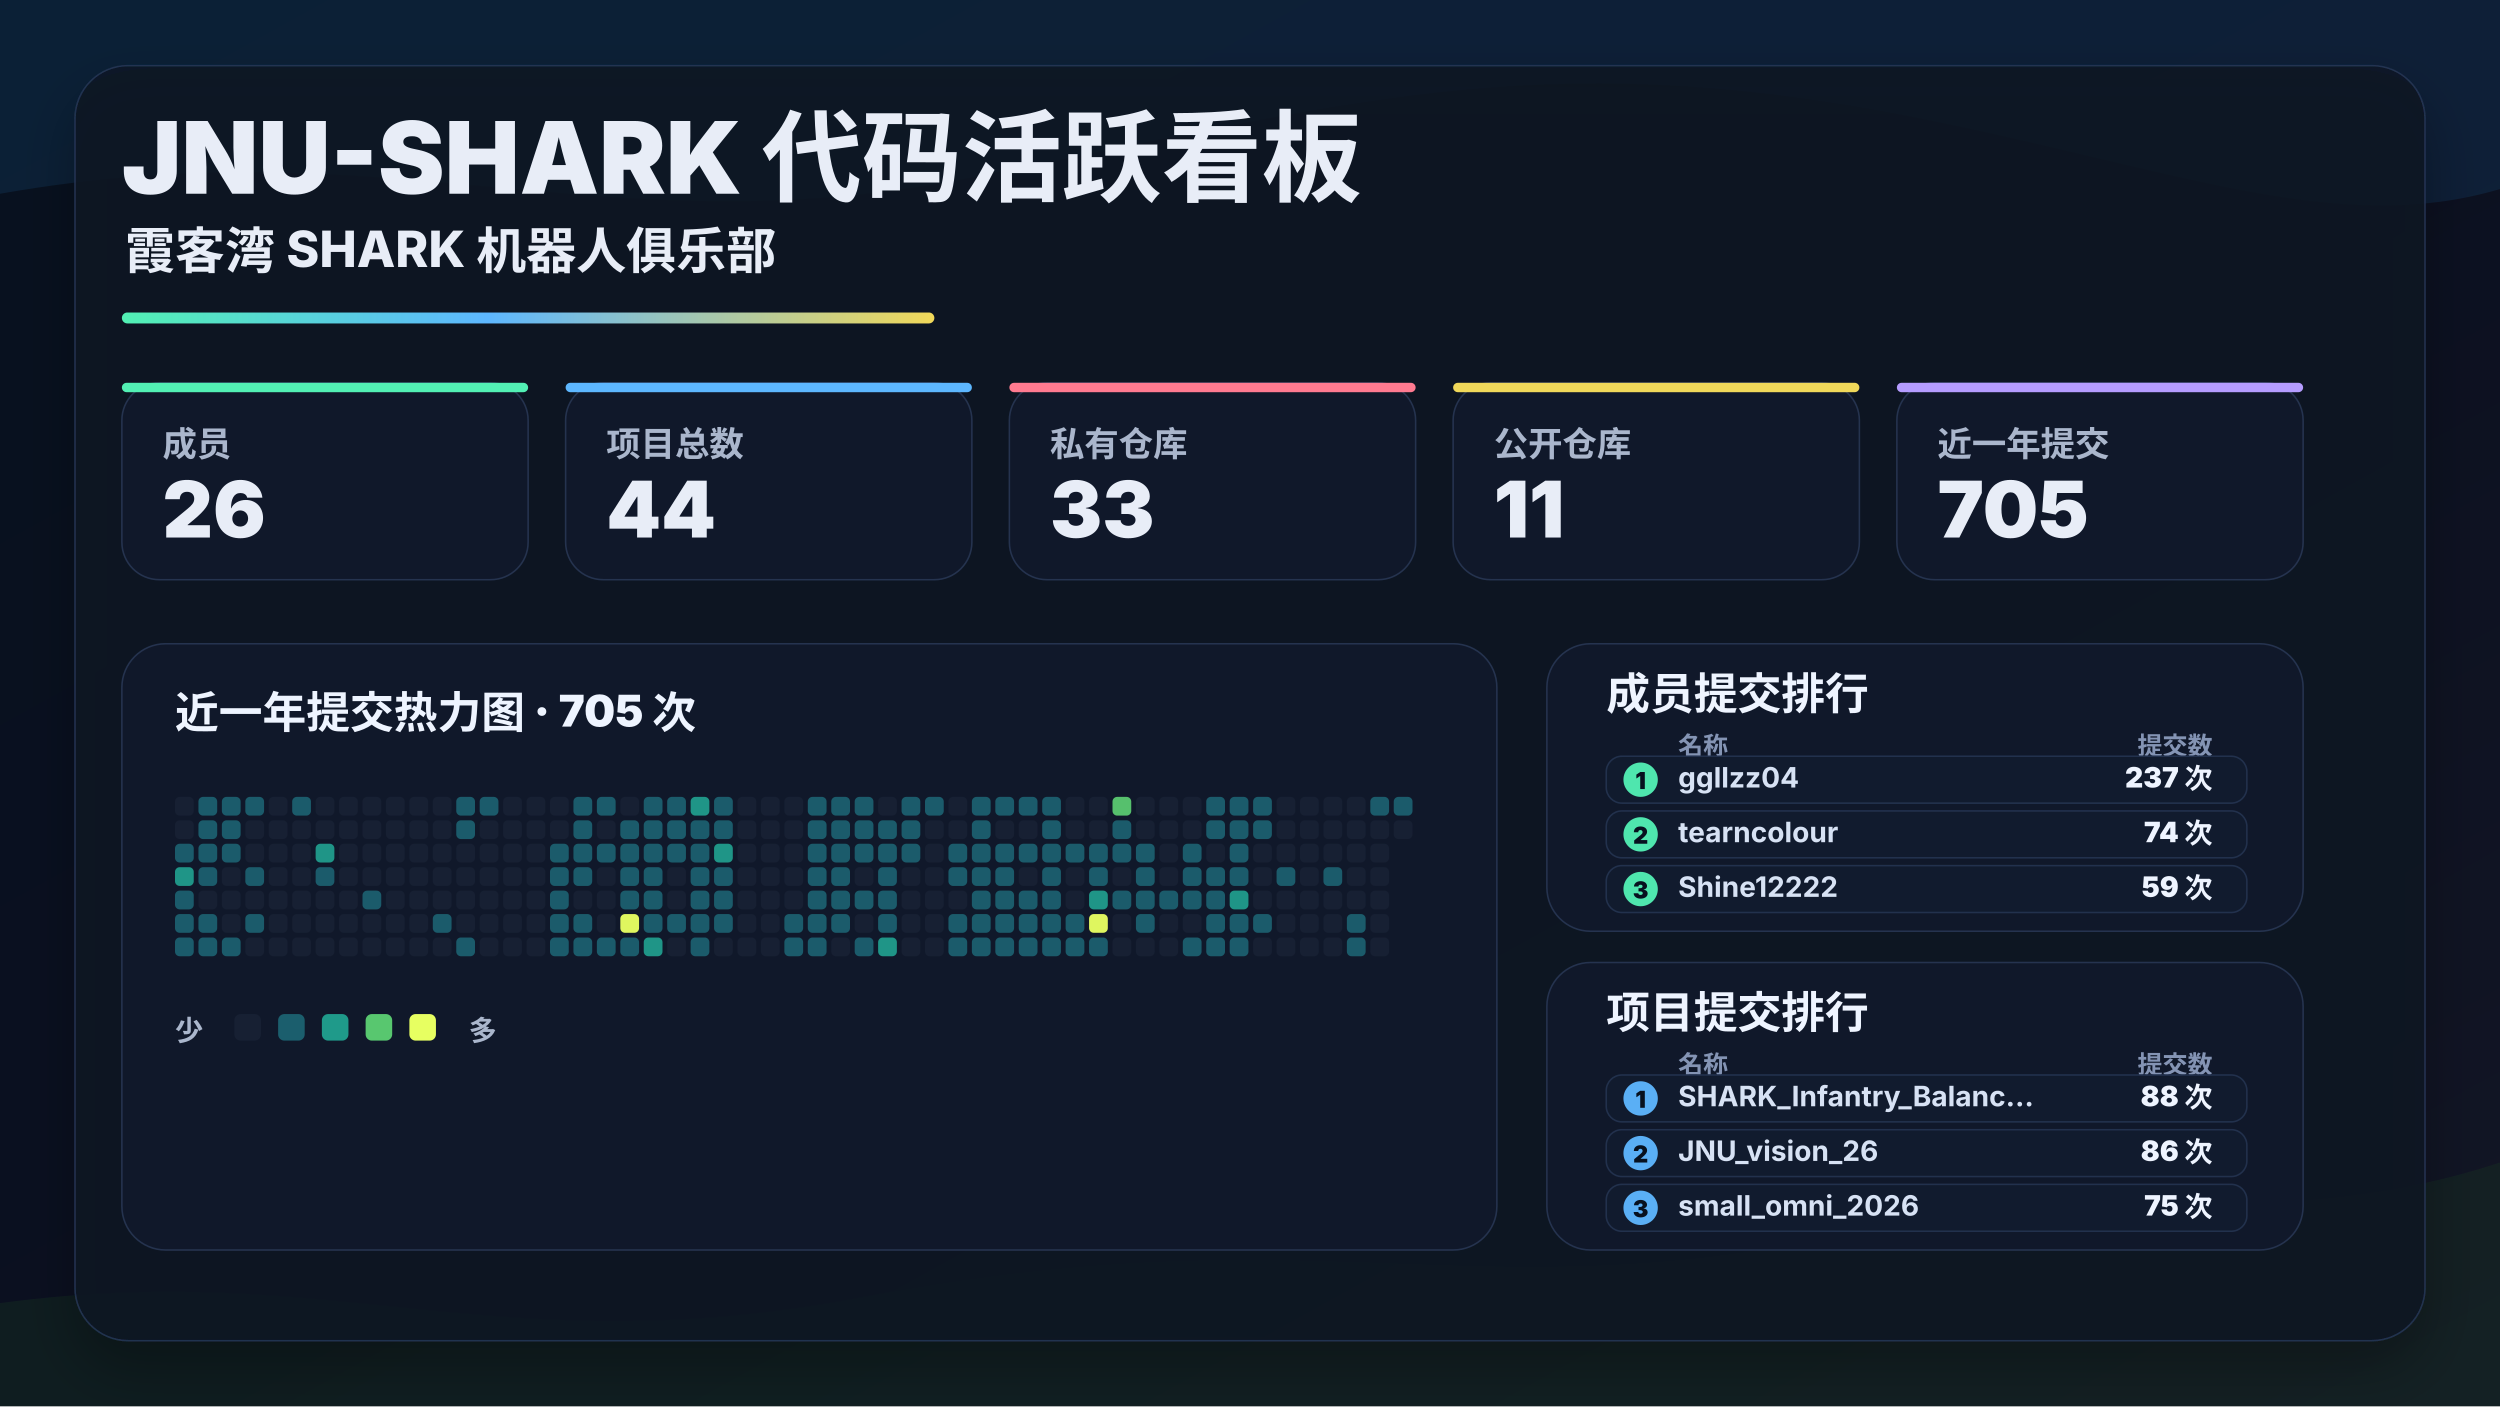
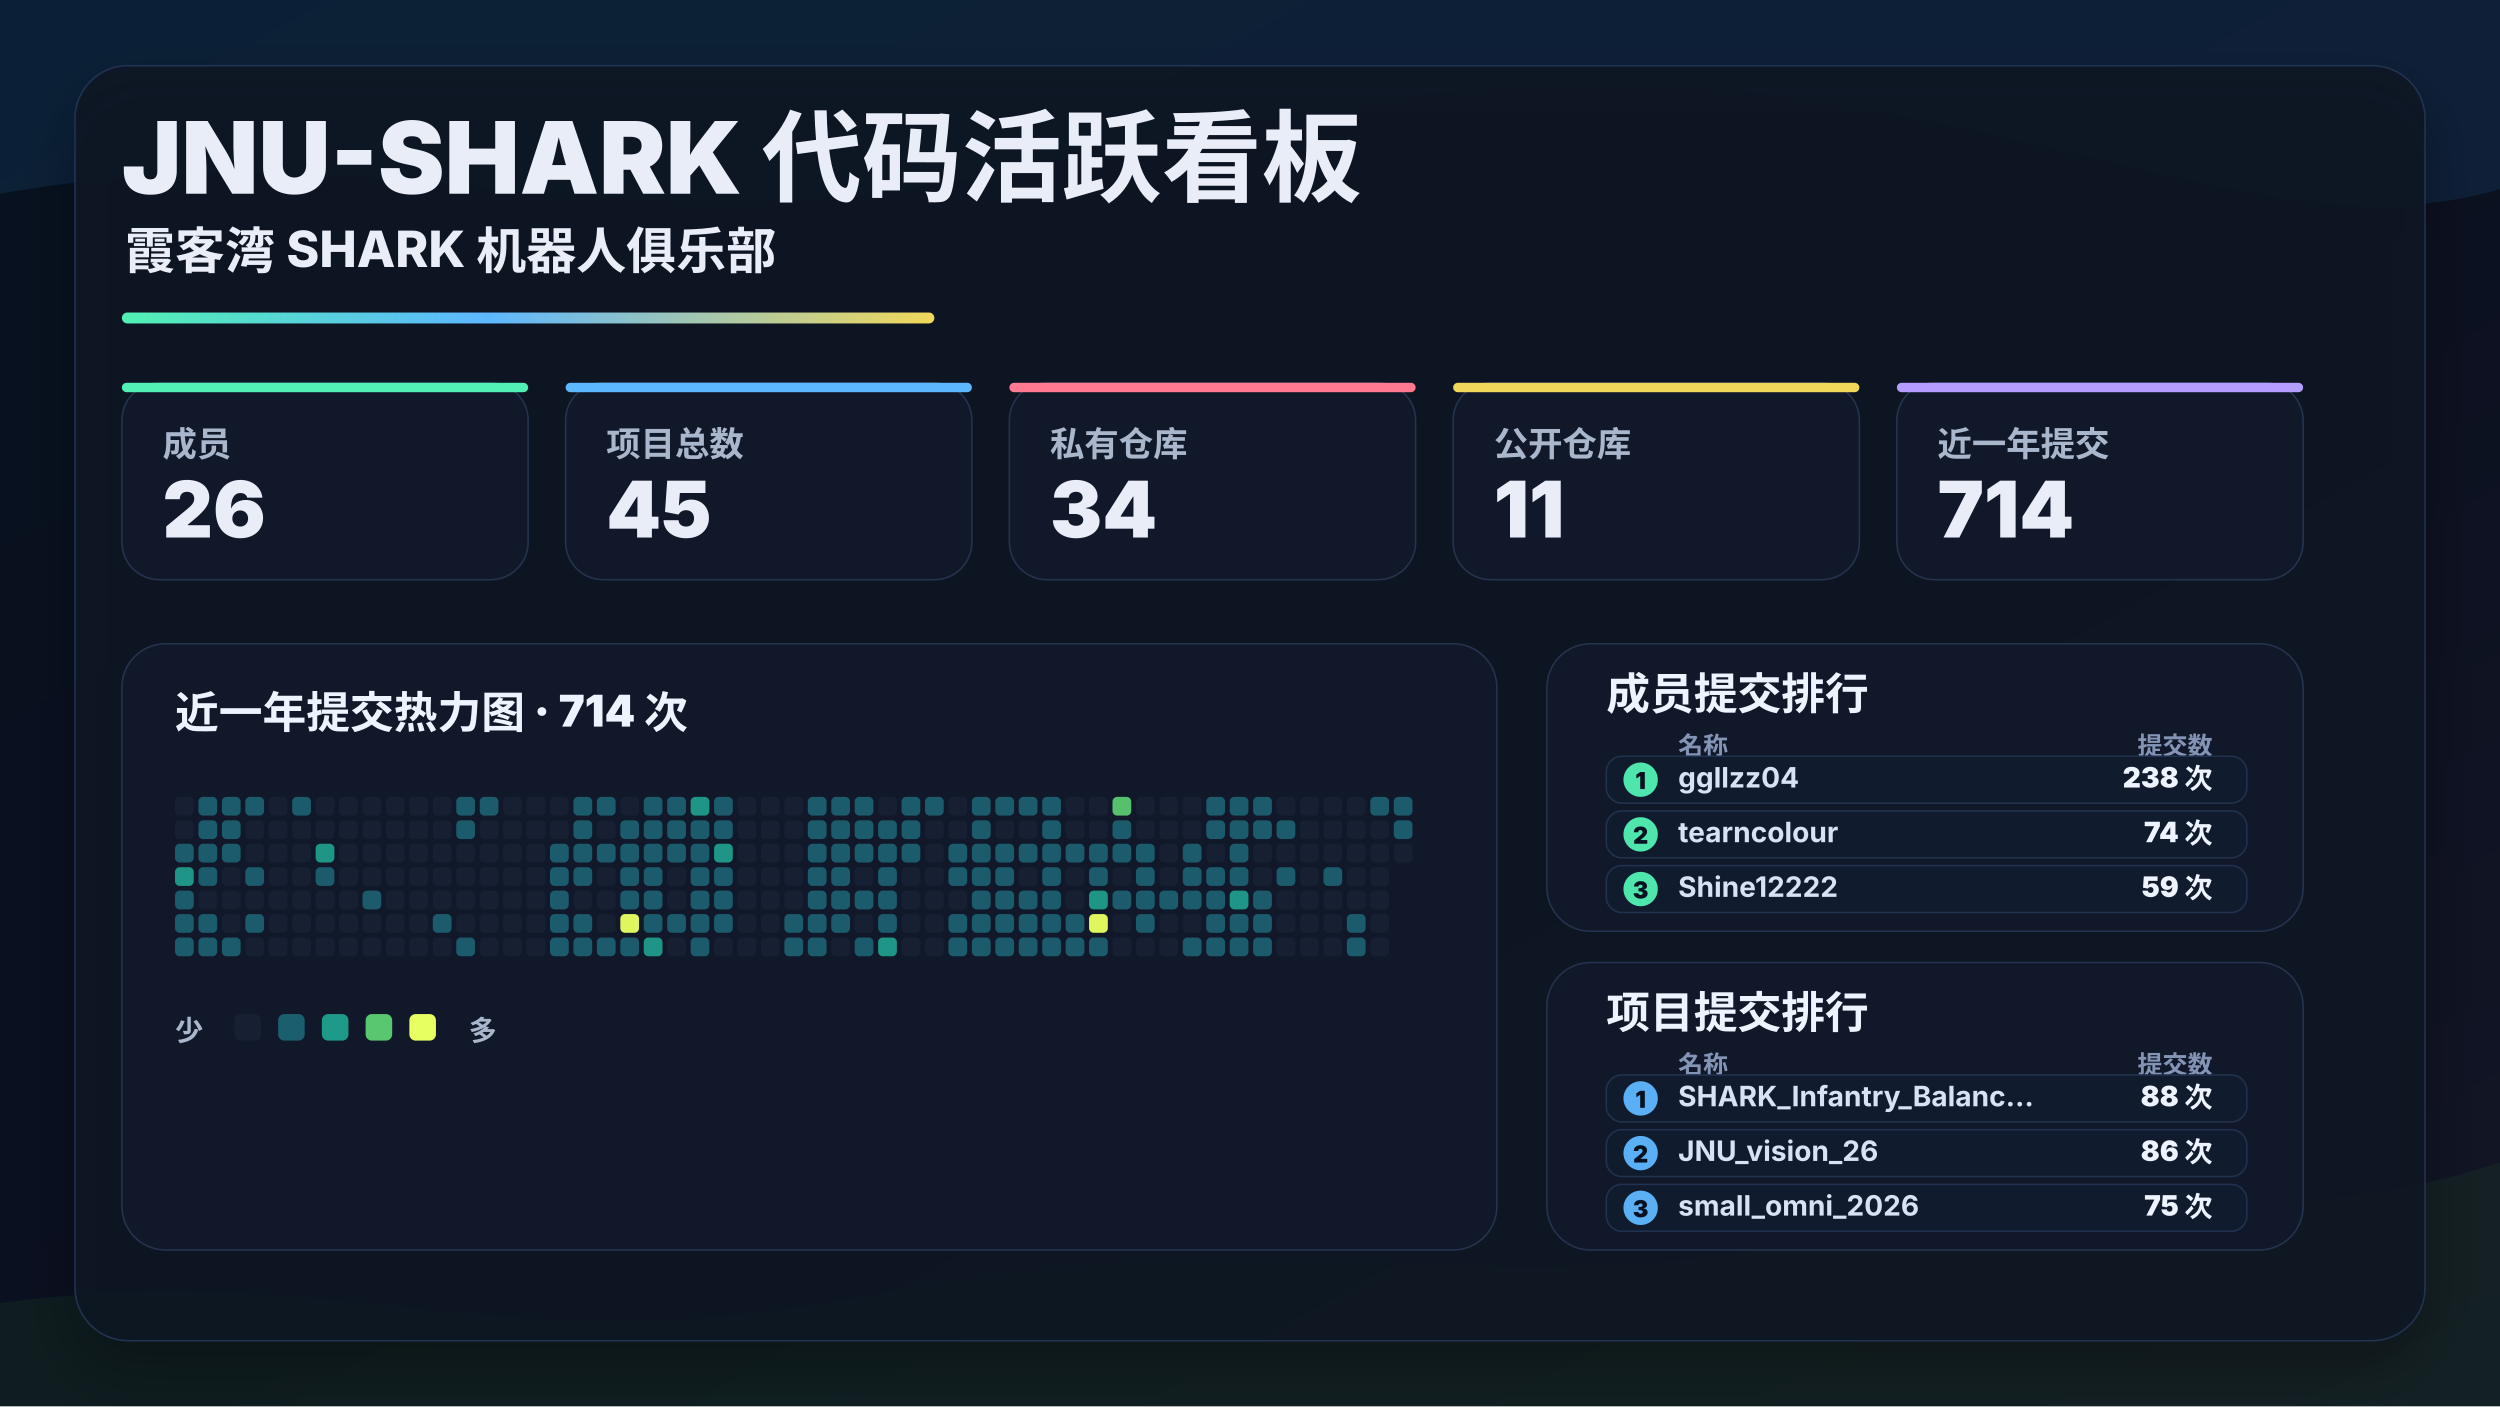
<svg xmlns="http://www.w3.org/2000/svg" width="1600" height="900" viewBox="0 0 1600 900" role="img" aria-labelledby="title desc">
  <defs>
    <linearGradient id="bg" x1="0" y1="0" x2="1" y2="1">
      <stop offset="0" stop-color="#07111f" />
      <stop offset="0.52" stop-color="#0b1020" />
      <stop offset="1" stop-color="#131625" />
    </linearGradient>
    <linearGradient id="hero" x1="0" y1="0" x2="1" y2="0">
      <stop offset="0" stop-color="#52f0b4" />
      <stop offset="0.45" stop-color="#5db7ff" />
      <stop offset="1" stop-color="#f0d85a" />
    </linearGradient>
    <filter id="softShadow" x="-10%" y="-10%" width="120%" height="120%">
      <feDropShadow dx="0" dy="18" stdDeviation="18" flood-color="#000000" flood-opacity="0.32" />
    </filter>
  </defs>
  <style>
    text { font-family: Inter, ui-sans-serif, system-ui, -apple-system, BlinkMacSystemFont, "Segoe UI", "PingFang SC", "Microsoft YaHei", sans-serif; fill: #e8edf7; }
    .title { font-size: 64px; font-weight: 900; letter-spacing: 0; }
    .subtitle { font-size: 32px; font-weight: 780; fill: #e8edf7; }
    .label { font-size: 22px; fill: #aab6cc; font-weight: 760; }
    .stat { font-size: 50px; font-weight: 900; }
    .section-title { font-size: 28px; font-weight: 860; fill: #eef4ff; }
    .table-head { font-size: 16px; fill: #8494b4; font-weight: 720; }
    .row-name { font-size: 18px; fill: #d7e2f4; font-weight: 720; }
    .row-value { font-size: 18px; fill: #eef4ff; font-weight: 860; }
    .rank { font-size: 15px; fill: #07111f; font-weight: 900; }
    .tiny { font-size: 18px; fill: #aab6cc; font-weight: 620; }
  </style>
  <rect width="1600" height="900" fill="url(#bg)" />
  <path d="M0 124 C250 80 385 160 620 114 C860 67 982 28 1220 74 C1392 108 1495 152 1600 121 L1600 0 L0 0 Z" fill="#12385c" opacity="0.38" />
  <path d="M0 834 C216 805 318 875 553 830 C835 776 935 837 1160 794 C1350 758 1464 789 1600 744 L1600 900 L0 900 Z" fill="#173622" opacity="0.36" />
  <g filter="url(#softShadow)">
    <rect x="48" y="42" width="1504" height="816" rx="34" fill="#0b1324" opacity="0.88" stroke="#263654" />
  </g>
  <text x="78" y="124" class="title">JNU-SHARK 代码活跃看板</text>
  <text x="80" y="172" class="subtitle">霞客湾 SHARK 机器人俱乐部</text>
  <rect x="78" y="200" width="520" height="7" rx="3.5" fill="url(#hero)" />
  <g>
    <rect x="78" y="245" width="260" height="126" rx="24" fill="#10182a" stroke="#25334f" />
    <rect x="78" y="245" width="260" height="6" rx="3" fill="#52f0b4" />
    <text x="104" y="292" class="label">成员</text>
    <text x="104" y="344" class="stat">26</text>
  </g>
  <g>
    <rect x="362" y="245" width="260" height="126" rx="24" fill="#10182a" stroke="#25334f" />
    <rect x="362" y="245" width="260" height="6" rx="3" fill="#5db7ff" />
    <text x="388" y="292" class="label">项目总数</text>
-     <text x="388" y="344" class="stat">44</text>
+     <text x="388" y="344" class="stat">45</text>
  </g>
  <g>
    <rect x="646" y="245" width="260" height="126" rx="24" fill="#10182a" stroke="#25334f" />
    <rect x="646" y="245" width="260" height="6" rx="3" fill="#ff7a90" />
    <text x="672" y="292" class="label">私有仓库</text>
-     <text x="672" y="344" class="stat">33</text>
+     <text x="672" y="344" class="stat">34</text>
  </g>
  <g>
    <rect x="930" y="245" width="260" height="126" rx="24" fill="#10182a" stroke="#25334f" />
    <rect x="930" y="245" width="260" height="6" rx="3" fill="#f0d85a" />
    <text x="956" y="292" class="label">公开仓库</text>
    <text x="956" y="344" class="stat">11</text>
  </g>
  <g>
    <rect x="1214" y="245" width="260" height="126" rx="24" fill="#10182a" stroke="#25334f" />
    <rect x="1214" y="245" width="260" height="6" rx="3" fill="#b59cff" />
    <text x="1240" y="292" class="label">近一年提交</text>
-     <text x="1240" y="344" class="stat">705</text>
+     <text x="1240" y="344" class="stat">714</text>
  </g>
  <rect x="78" y="412" width="880" height="388" rx="28" fill="#10182a" stroke="#25334f" />
-   <text x="112" y="466" class="section-title">近一年提交热力图 · 705 次</text>
+   <text x="112" y="466" class="section-title">近一年提交热力图 · 714 次</text>
  <rect x="112" y="510" width="12" height="12" rx="3" fill="#172033" opacity="0.96" />
  <rect x="112" y="525" width="12" height="12" rx="3" fill="#172033" opacity="0.96" />
  <rect x="112" y="540" width="12" height="12" rx="3" fill="#1b5e6d" opacity="0.96" />
  <rect x="112" y="555" width="12" height="12" rx="3" fill="#1f9a8a" opacity="0.96" />
  <rect x="112" y="570" width="12" height="12" rx="3" fill="#1b5e6d" opacity="0.96" />
  <rect x="112" y="585" width="12" height="12" rx="3" fill="#1b5e6d" opacity="0.96" />
  <rect x="112" y="600" width="12" height="12" rx="3" fill="#1b5e6d" opacity="0.96" />
  <rect x="127" y="510" width="12" height="12" rx="3" fill="#1b5e6d" opacity="0.96" />
  <rect x="127" y="525" width="12" height="12" rx="3" fill="#1b5e6d" opacity="0.96" />
  <rect x="127" y="540" width="12" height="12" rx="3" fill="#1b5e6d" opacity="0.96" />
  <rect x="127" y="555" width="12" height="12" rx="3" fill="#1b5e6d" opacity="0.96" />
  <rect x="127" y="570" width="12" height="12" rx="3" fill="#172033" opacity="0.96" />
  <rect x="127" y="585" width="12" height="12" rx="3" fill="#1b5e6d" opacity="0.96" />
  <rect x="127" y="600" width="12" height="12" rx="3" fill="#1b5e6d" opacity="0.96" />
  <rect x="142" y="510" width="12" height="12" rx="3" fill="#1b5e6d" opacity="0.96" />
  <rect x="142" y="525" width="12" height="12" rx="3" fill="#1b5e6d" opacity="0.96" />
  <rect x="142" y="540" width="12" height="12" rx="3" fill="#1b5e6d" opacity="0.96" />
  <rect x="142" y="555" width="12" height="12" rx="3" fill="#172033" opacity="0.96" />
  <rect x="142" y="570" width="12" height="12" rx="3" fill="#172033" opacity="0.96" />
  <rect x="142" y="585" width="12" height="12" rx="3" fill="#172033" opacity="0.96" />
  <rect x="142" y="600" width="12" height="12" rx="3" fill="#1b5e6d" opacity="0.96" />
  <rect x="157" y="510" width="12" height="12" rx="3" fill="#1b5e6d" opacity="0.96" />
  <rect x="157" y="525" width="12" height="12" rx="3" fill="#172033" opacity="0.96" />
  <rect x="157" y="540" width="12" height="12" rx="3" fill="#172033" opacity="0.96" />
  <rect x="157" y="555" width="12" height="12" rx="3" fill="#1b5e6d" opacity="0.96" />
  <rect x="157" y="570" width="12" height="12" rx="3" fill="#172033" opacity="0.96" />
  <rect x="157" y="585" width="12" height="12" rx="3" fill="#1b5e6d" opacity="0.96" />
  <rect x="157" y="600" width="12" height="12" rx="3" fill="#172033" opacity="0.96" />
  <rect x="172" y="510" width="12" height="12" rx="3" fill="#172033" opacity="0.96" />
  <rect x="172" y="525" width="12" height="12" rx="3" fill="#172033" opacity="0.96" />
  <rect x="172" y="540" width="12" height="12" rx="3" fill="#172033" opacity="0.96" />
  <rect x="172" y="555" width="12" height="12" rx="3" fill="#172033" opacity="0.96" />
  <rect x="172" y="570" width="12" height="12" rx="3" fill="#172033" opacity="0.96" />
  <rect x="172" y="585" width="12" height="12" rx="3" fill="#172033" opacity="0.96" />
  <rect x="172" y="600" width="12" height="12" rx="3" fill="#172033" opacity="0.96" />
  <rect x="187" y="510" width="12" height="12" rx="3" fill="#1b5e6d" opacity="0.96" />
  <rect x="187" y="525" width="12" height="12" rx="3" fill="#172033" opacity="0.96" />
  <rect x="187" y="540" width="12" height="12" rx="3" fill="#172033" opacity="0.96" />
  <rect x="187" y="555" width="12" height="12" rx="3" fill="#172033" opacity="0.96" />
  <rect x="187" y="570" width="12" height="12" rx="3" fill="#172033" opacity="0.96" />
  <rect x="187" y="585" width="12" height="12" rx="3" fill="#172033" opacity="0.96" />
  <rect x="187" y="600" width="12" height="12" rx="3" fill="#172033" opacity="0.96" />
  <rect x="202" y="510" width="12" height="12" rx="3" fill="#172033" opacity="0.96" />
  <rect x="202" y="525" width="12" height="12" rx="3" fill="#172033" opacity="0.96" />
  <rect x="202" y="540" width="12" height="12" rx="3" fill="#1f9a8a" opacity="0.96" />
  <rect x="202" y="555" width="12" height="12" rx="3" fill="#1b5e6d" opacity="0.96" />
  <rect x="202" y="570" width="12" height="12" rx="3" fill="#172033" opacity="0.96" />
  <rect x="202" y="585" width="12" height="12" rx="3" fill="#172033" opacity="0.96" />
  <rect x="202" y="600" width="12" height="12" rx="3" fill="#172033" opacity="0.96" />
  <rect x="217" y="510" width="12" height="12" rx="3" fill="#172033" opacity="0.96" />
  <rect x="217" y="525" width="12" height="12" rx="3" fill="#172033" opacity="0.96" />
  <rect x="217" y="540" width="12" height="12" rx="3" fill="#172033" opacity="0.96" />
  <rect x="217" y="555" width="12" height="12" rx="3" fill="#172033" opacity="0.96" />
  <rect x="217" y="570" width="12" height="12" rx="3" fill="#172033" opacity="0.96" />
  <rect x="217" y="585" width="12" height="12" rx="3" fill="#172033" opacity="0.96" />
  <rect x="217" y="600" width="12" height="12" rx="3" fill="#172033" opacity="0.96" />
  <rect x="232" y="510" width="12" height="12" rx="3" fill="#172033" opacity="0.96" />
  <rect x="232" y="525" width="12" height="12" rx="3" fill="#172033" opacity="0.96" />
  <rect x="232" y="540" width="12" height="12" rx="3" fill="#172033" opacity="0.96" />
  <rect x="232" y="555" width="12" height="12" rx="3" fill="#172033" opacity="0.96" />
  <rect x="232" y="570" width="12" height="12" rx="3" fill="#1b5e6d" opacity="0.96" />
  <rect x="232" y="585" width="12" height="12" rx="3" fill="#172033" opacity="0.96" />
  <rect x="232" y="600" width="12" height="12" rx="3" fill="#172033" opacity="0.96" />
  <rect x="247" y="510" width="12" height="12" rx="3" fill="#172033" opacity="0.96" />
  <rect x="247" y="525" width="12" height="12" rx="3" fill="#172033" opacity="0.96" />
  <rect x="247" y="540" width="12" height="12" rx="3" fill="#172033" opacity="0.96" />
  <rect x="247" y="555" width="12" height="12" rx="3" fill="#172033" opacity="0.96" />
  <rect x="247" y="570" width="12" height="12" rx="3" fill="#172033" opacity="0.96" />
  <rect x="247" y="585" width="12" height="12" rx="3" fill="#172033" opacity="0.96" />
  <rect x="247" y="600" width="12" height="12" rx="3" fill="#172033" opacity="0.96" />
  <rect x="262" y="510" width="12" height="12" rx="3" fill="#172033" opacity="0.96" />
  <rect x="262" y="525" width="12" height="12" rx="3" fill="#172033" opacity="0.96" />
  <rect x="262" y="540" width="12" height="12" rx="3" fill="#172033" opacity="0.96" />
  <rect x="262" y="555" width="12" height="12" rx="3" fill="#172033" opacity="0.96" />
  <rect x="262" y="570" width="12" height="12" rx="3" fill="#172033" opacity="0.96" />
  <rect x="262" y="585" width="12" height="12" rx="3" fill="#172033" opacity="0.96" />
  <rect x="262" y="600" width="12" height="12" rx="3" fill="#172033" opacity="0.96" />
  <rect x="277" y="510" width="12" height="12" rx="3" fill="#172033" opacity="0.96" />
  <rect x="277" y="525" width="12" height="12" rx="3" fill="#172033" opacity="0.96" />
  <rect x="277" y="540" width="12" height="12" rx="3" fill="#172033" opacity="0.96" />
  <rect x="277" y="555" width="12" height="12" rx="3" fill="#172033" opacity="0.96" />
  <rect x="277" y="570" width="12" height="12" rx="3" fill="#172033" opacity="0.96" />
  <rect x="277" y="585" width="12" height="12" rx="3" fill="#1b5e6d" opacity="0.96" />
  <rect x="277" y="600" width="12" height="12" rx="3" fill="#172033" opacity="0.96" />
  <rect x="292" y="510" width="12" height="12" rx="3" fill="#1b5e6d" opacity="0.96" />
  <rect x="292" y="525" width="12" height="12" rx="3" fill="#1b5e6d" opacity="0.96" />
  <rect x="292" y="540" width="12" height="12" rx="3" fill="#172033" opacity="0.96" />
  <rect x="292" y="555" width="12" height="12" rx="3" fill="#172033" opacity="0.96" />
  <rect x="292" y="570" width="12" height="12" rx="3" fill="#172033" opacity="0.96" />
  <rect x="292" y="585" width="12" height="12" rx="3" fill="#172033" opacity="0.96" />
  <rect x="292" y="600" width="12" height="12" rx="3" fill="#1b5e6d" opacity="0.96" />
  <rect x="307" y="510" width="12" height="12" rx="3" fill="#1b5e6d" opacity="0.96" />
  <rect x="307" y="525" width="12" height="12" rx="3" fill="#172033" opacity="0.96" />
  <rect x="307" y="540" width="12" height="12" rx="3" fill="#172033" opacity="0.96" />
  <rect x="307" y="555" width="12" height="12" rx="3" fill="#172033" opacity="0.96" />
  <rect x="307" y="570" width="12" height="12" rx="3" fill="#172033" opacity="0.96" />
  <rect x="307" y="585" width="12" height="12" rx="3" fill="#172033" opacity="0.96" />
  <rect x="307" y="600" width="12" height="12" rx="3" fill="#172033" opacity="0.96" />
  <rect x="322" y="510" width="12" height="12" rx="3" fill="#172033" opacity="0.96" />
  <rect x="322" y="525" width="12" height="12" rx="3" fill="#172033" opacity="0.96" />
  <rect x="322" y="540" width="12" height="12" rx="3" fill="#172033" opacity="0.96" />
  <rect x="322" y="555" width="12" height="12" rx="3" fill="#172033" opacity="0.96" />
  <rect x="322" y="570" width="12" height="12" rx="3" fill="#172033" opacity="0.96" />
  <rect x="322" y="585" width="12" height="12" rx="3" fill="#172033" opacity="0.96" />
  <rect x="322" y="600" width="12" height="12" rx="3" fill="#172033" opacity="0.96" />
  <rect x="337" y="510" width="12" height="12" rx="3" fill="#172033" opacity="0.96" />
  <rect x="337" y="525" width="12" height="12" rx="3" fill="#172033" opacity="0.96" />
  <rect x="337" y="540" width="12" height="12" rx="3" fill="#172033" opacity="0.96" />
  <rect x="337" y="555" width="12" height="12" rx="3" fill="#172033" opacity="0.96" />
  <rect x="337" y="570" width="12" height="12" rx="3" fill="#172033" opacity="0.96" />
  <rect x="337" y="585" width="12" height="12" rx="3" fill="#172033" opacity="0.96" />
  <rect x="337" y="600" width="12" height="12" rx="3" fill="#172033" opacity="0.96" />
  <rect x="352" y="510" width="12" height="12" rx="3" fill="#172033" opacity="0.96" />
  <rect x="352" y="525" width="12" height="12" rx="3" fill="#172033" opacity="0.96" />
  <rect x="352" y="540" width="12" height="12" rx="3" fill="#1b5e6d" opacity="0.96" />
  <rect x="352" y="555" width="12" height="12" rx="3" fill="#1b5e6d" opacity="0.96" />
  <rect x="352" y="570" width="12" height="12" rx="3" fill="#1b5e6d" opacity="0.96" />
  <rect x="352" y="585" width="12" height="12" rx="3" fill="#1b5e6d" opacity="0.96" />
  <rect x="352" y="600" width="12" height="12" rx="3" fill="#1b5e6d" opacity="0.96" />
  <rect x="367" y="510" width="12" height="12" rx="3" fill="#1b5e6d" opacity="0.96" />
  <rect x="367" y="525" width="12" height="12" rx="3" fill="#1b5e6d" opacity="0.96" />
  <rect x="367" y="540" width="12" height="12" rx="3" fill="#1b5e6d" opacity="0.96" />
  <rect x="367" y="555" width="12" height="12" rx="3" fill="#1b5e6d" opacity="0.96" />
  <rect x="367" y="570" width="12" height="12" rx="3" fill="#172033" opacity="0.96" />
  <rect x="367" y="585" width="12" height="12" rx="3" fill="#1b5e6d" opacity="0.96" />
  <rect x="367" y="600" width="12" height="12" rx="3" fill="#1b5e6d" opacity="0.96" />
  <rect x="382" y="510" width="12" height="12" rx="3" fill="#1b5e6d" opacity="0.96" />
  <rect x="382" y="525" width="12" height="12" rx="3" fill="#172033" opacity="0.96" />
  <rect x="382" y="540" width="12" height="12" rx="3" fill="#1b5e6d" opacity="0.96" />
  <rect x="382" y="555" width="12" height="12" rx="3" fill="#172033" opacity="0.96" />
  <rect x="382" y="570" width="12" height="12" rx="3" fill="#172033" opacity="0.96" />
  <rect x="382" y="585" width="12" height="12" rx="3" fill="#172033" opacity="0.96" />
  <rect x="382" y="600" width="12" height="12" rx="3" fill="#1b5e6d" opacity="0.96" />
  <rect x="397" y="510" width="12" height="12" rx="3" fill="#172033" opacity="0.96" />
  <rect x="397" y="525" width="12" height="12" rx="3" fill="#1b5e6d" opacity="0.96" />
  <rect x="397" y="540" width="12" height="12" rx="3" fill="#1b5e6d" opacity="0.96" />
  <rect x="397" y="555" width="12" height="12" rx="3" fill="#1b5e6d" opacity="0.96" />
  <rect x="397" y="570" width="12" height="12" rx="3" fill="#1b5e6d" opacity="0.96" />
  <rect x="397" y="585" width="12" height="12" rx="3" fill="#e7ff61" opacity="0.96" />
  <rect x="397" y="600" width="12" height="12" rx="3" fill="#1b5e6d" opacity="0.96" />
  <rect x="412" y="510" width="12" height="12" rx="3" fill="#1b5e6d" opacity="0.96" />
  <rect x="412" y="525" width="12" height="12" rx="3" fill="#1b5e6d" opacity="0.96" />
  <rect x="412" y="540" width="12" height="12" rx="3" fill="#1b5e6d" opacity="0.96" />
  <rect x="412" y="555" width="12" height="12" rx="3" fill="#1b5e6d" opacity="0.96" />
  <rect x="412" y="570" width="12" height="12" rx="3" fill="#1b5e6d" opacity="0.96" />
  <rect x="412" y="585" width="12" height="12" rx="3" fill="#1b5e6d" opacity="0.96" />
  <rect x="412" y="600" width="12" height="12" rx="3" fill="#1f9a8a" opacity="0.96" />
  <rect x="427" y="510" width="12" height="12" rx="3" fill="#1b5e6d" opacity="0.96" />
  <rect x="427" y="525" width="12" height="12" rx="3" fill="#1b5e6d" opacity="0.96" />
  <rect x="427" y="540" width="12" height="12" rx="3" fill="#1b5e6d" opacity="0.96" />
  <rect x="427" y="555" width="12" height="12" rx="3" fill="#172033" opacity="0.96" />
  <rect x="427" y="570" width="12" height="12" rx="3" fill="#172033" opacity="0.96" />
  <rect x="427" y="585" width="12" height="12" rx="3" fill="#1b5e6d" opacity="0.96" />
  <rect x="427" y="600" width="12" height="12" rx="3" fill="#172033" opacity="0.96" />
  <rect x="442" y="510" width="12" height="12" rx="3" fill="#1f9a8a" opacity="0.96" />
  <rect x="442" y="525" width="12" height="12" rx="3" fill="#1b5e6d" opacity="0.96" />
  <rect x="442" y="540" width="12" height="12" rx="3" fill="#1b5e6d" opacity="0.96" />
  <rect x="442" y="555" width="12" height="12" rx="3" fill="#1b5e6d" opacity="0.96" />
  <rect x="442" y="570" width="12" height="12" rx="3" fill="#1b5e6d" opacity="0.96" />
  <rect x="442" y="585" width="12" height="12" rx="3" fill="#1b5e6d" opacity="0.96" />
  <rect x="442" y="600" width="12" height="12" rx="3" fill="#1b5e6d" opacity="0.96" />
  <rect x="457" y="510" width="12" height="12" rx="3" fill="#1b5e6d" opacity="0.96" />
  <rect x="457" y="525" width="12" height="12" rx="3" fill="#1b5e6d" opacity="0.96" />
  <rect x="457" y="540" width="12" height="12" rx="3" fill="#1f9a8a" opacity="0.96" />
  <rect x="457" y="555" width="12" height="12" rx="3" fill="#1b5e6d" opacity="0.96" />
  <rect x="457" y="570" width="12" height="12" rx="3" fill="#1b5e6d" opacity="0.96" />
  <rect x="457" y="585" width="12" height="12" rx="3" fill="#1b5e6d" opacity="0.96" />
  <rect x="457" y="600" width="12" height="12" rx="3" fill="#172033" opacity="0.96" />
  <rect x="472" y="510" width="12" height="12" rx="3" fill="#172033" opacity="0.96" />
  <rect x="472" y="525" width="12" height="12" rx="3" fill="#172033" opacity="0.96" />
  <rect x="472" y="540" width="12" height="12" rx="3" fill="#172033" opacity="0.96" />
  <rect x="472" y="555" width="12" height="12" rx="3" fill="#172033" opacity="0.96" />
  <rect x="472" y="570" width="12" height="12" rx="3" fill="#172033" opacity="0.96" />
  <rect x="472" y="585" width="12" height="12" rx="3" fill="#172033" opacity="0.96" />
  <rect x="472" y="600" width="12" height="12" rx="3" fill="#172033" opacity="0.96" />
  <rect x="487" y="510" width="12" height="12" rx="3" fill="#172033" opacity="0.96" />
  <rect x="487" y="525" width="12" height="12" rx="3" fill="#172033" opacity="0.96" />
  <rect x="487" y="540" width="12" height="12" rx="3" fill="#172033" opacity="0.96" />
  <rect x="487" y="555" width="12" height="12" rx="3" fill="#172033" opacity="0.96" />
  <rect x="487" y="570" width="12" height="12" rx="3" fill="#172033" opacity="0.96" />
  <rect x="487" y="585" width="12" height="12" rx="3" fill="#172033" opacity="0.96" />
  <rect x="487" y="600" width="12" height="12" rx="3" fill="#172033" opacity="0.96" />
  <rect x="502" y="510" width="12" height="12" rx="3" fill="#172033" opacity="0.96" />
  <rect x="502" y="525" width="12" height="12" rx="3" fill="#172033" opacity="0.96" />
  <rect x="502" y="540" width="12" height="12" rx="3" fill="#172033" opacity="0.96" />
  <rect x="502" y="555" width="12" height="12" rx="3" fill="#172033" opacity="0.96" />
  <rect x="502" y="570" width="12" height="12" rx="3" fill="#172033" opacity="0.96" />
  <rect x="502" y="585" width="12" height="12" rx="3" fill="#1b5e6d" opacity="0.96" />
  <rect x="502" y="600" width="12" height="12" rx="3" fill="#1b5e6d" opacity="0.96" />
  <rect x="517" y="510" width="12" height="12" rx="3" fill="#1b5e6d" opacity="0.96" />
  <rect x="517" y="525" width="12" height="12" rx="3" fill="#1b5e6d" opacity="0.96" />
  <rect x="517" y="540" width="12" height="12" rx="3" fill="#1b5e6d" opacity="0.96" />
  <rect x="517" y="555" width="12" height="12" rx="3" fill="#1b5e6d" opacity="0.96" />
  <rect x="517" y="570" width="12" height="12" rx="3" fill="#1b5e6d" opacity="0.96" />
  <rect x="517" y="585" width="12" height="12" rx="3" fill="#1b5e6d" opacity="0.96" />
  <rect x="517" y="600" width="12" height="12" rx="3" fill="#1b5e6d" opacity="0.96" />
  <rect x="532" y="510" width="12" height="12" rx="3" fill="#1b5e6d" opacity="0.96" />
  <rect x="532" y="525" width="12" height="12" rx="3" fill="#1b5e6d" opacity="0.96" />
  <rect x="532" y="540" width="12" height="12" rx="3" fill="#1b5e6d" opacity="0.96" />
  <rect x="532" y="555" width="12" height="12" rx="3" fill="#1b5e6d" opacity="0.96" />
  <rect x="532" y="570" width="12" height="12" rx="3" fill="#1b5e6d" opacity="0.96" />
  <rect x="532" y="585" width="12" height="12" rx="3" fill="#1b5e6d" opacity="0.96" />
  <rect x="532" y="600" width="12" height="12" rx="3" fill="#172033" opacity="0.96" />
  <rect x="547" y="510" width="12" height="12" rx="3" fill="#1b5e6d" opacity="0.96" />
  <rect x="547" y="525" width="12" height="12" rx="3" fill="#1b5e6d" opacity="0.96" />
  <rect x="547" y="540" width="12" height="12" rx="3" fill="#1b5e6d" opacity="0.96" />
  <rect x="547" y="555" width="12" height="12" rx="3" fill="#172033" opacity="0.96" />
  <rect x="547" y="570" width="12" height="12" rx="3" fill="#1b5e6d" opacity="0.96" />
  <rect x="547" y="585" width="12" height="12" rx="3" fill="#172033" opacity="0.96" />
  <rect x="547" y="600" width="12" height="12" rx="3" fill="#1b5e6d" opacity="0.96" />
  <rect x="562" y="510" width="12" height="12" rx="3" fill="#172033" opacity="0.96" />
  <rect x="562" y="525" width="12" height="12" rx="3" fill="#1b5e6d" opacity="0.96" />
  <rect x="562" y="540" width="12" height="12" rx="3" fill="#1b5e6d" opacity="0.96" />
  <rect x="562" y="555" width="12" height="12" rx="3" fill="#1b5e6d" opacity="0.96" />
  <rect x="562" y="570" width="12" height="12" rx="3" fill="#1b5e6d" opacity="0.96" />
  <rect x="562" y="585" width="12" height="12" rx="3" fill="#1b5e6d" opacity="0.96" />
  <rect x="562" y="600" width="12" height="12" rx="3" fill="#1f9a8a" opacity="0.96" />
  <rect x="577" y="510" width="12" height="12" rx="3" fill="#1b5e6d" opacity="0.96" />
  <rect x="577" y="525" width="12" height="12" rx="3" fill="#1b5e6d" opacity="0.96" />
  <rect x="577" y="540" width="12" height="12" rx="3" fill="#1b5e6d" opacity="0.96" />
  <rect x="577" y="555" width="12" height="12" rx="3" fill="#172033" opacity="0.96" />
  <rect x="577" y="570" width="12" height="12" rx="3" fill="#172033" opacity="0.96" />
  <rect x="577" y="585" width="12" height="12" rx="3" fill="#172033" opacity="0.96" />
  <rect x="577" y="600" width="12" height="12" rx="3" fill="#172033" opacity="0.96" />
  <rect x="592" y="510" width="12" height="12" rx="3" fill="#1b5e6d" opacity="0.96" />
  <rect x="592" y="525" width="12" height="12" rx="3" fill="#172033" opacity="0.96" />
  <rect x="592" y="540" width="12" height="12" rx="3" fill="#172033" opacity="0.96" />
  <rect x="592" y="555" width="12" height="12" rx="3" fill="#172033" opacity="0.96" />
  <rect x="592" y="570" width="12" height="12" rx="3" fill="#172033" opacity="0.96" />
  <rect x="592" y="585" width="12" height="12" rx="3" fill="#172033" opacity="0.96" />
  <rect x="592" y="600" width="12" height="12" rx="3" fill="#172033" opacity="0.96" />
  <rect x="607" y="510" width="12" height="12" rx="3" fill="#172033" opacity="0.96" />
  <rect x="607" y="525" width="12" height="12" rx="3" fill="#172033" opacity="0.96" />
  <rect x="607" y="540" width="12" height="12" rx="3" fill="#1b5e6d" opacity="0.96" />
  <rect x="607" y="555" width="12" height="12" rx="3" fill="#1b5e6d" opacity="0.96" />
  <rect x="607" y="570" width="12" height="12" rx="3" fill="#172033" opacity="0.96" />
  <rect x="607" y="585" width="12" height="12" rx="3" fill="#1b5e6d" opacity="0.96" />
  <rect x="607" y="600" width="12" height="12" rx="3" fill="#1b5e6d" opacity="0.96" />
  <rect x="622" y="510" width="12" height="12" rx="3" fill="#1b5e6d" opacity="0.96" />
  <rect x="622" y="525" width="12" height="12" rx="3" fill="#1b5e6d" opacity="0.96" />
  <rect x="622" y="540" width="12" height="12" rx="3" fill="#1b5e6d" opacity="0.96" />
  <rect x="622" y="555" width="12" height="12" rx="3" fill="#1b5e6d" opacity="0.96" />
  <rect x="622" y="570" width="12" height="12" rx="3" fill="#1b5e6d" opacity="0.96" />
  <rect x="622" y="585" width="12" height="12" rx="3" fill="#1b5e6d" opacity="0.96" />
  <rect x="622" y="600" width="12" height="12" rx="3" fill="#1b5e6d" opacity="0.96" />
  <rect x="637" y="510" width="12" height="12" rx="3" fill="#1b5e6d" opacity="0.96" />
  <rect x="637" y="525" width="12" height="12" rx="3" fill="#172033" opacity="0.96" />
  <rect x="637" y="540" width="12" height="12" rx="3" fill="#1b5e6d" opacity="0.96" />
  <rect x="637" y="555" width="12" height="12" rx="3" fill="#1b5e6d" opacity="0.96" />
  <rect x="637" y="570" width="12" height="12" rx="3" fill="#1b5e6d" opacity="0.96" />
  <rect x="637" y="585" width="12" height="12" rx="3" fill="#1b5e6d" opacity="0.96" />
  <rect x="637" y="600" width="12" height="12" rx="3" fill="#1b5e6d" opacity="0.96" />
  <rect x="652" y="510" width="12" height="12" rx="3" fill="#1b5e6d" opacity="0.96" />
  <rect x="652" y="525" width="12" height="12" rx="3" fill="#172033" opacity="0.96" />
  <rect x="652" y="540" width="12" height="12" rx="3" fill="#1b5e6d" opacity="0.96" />
  <rect x="652" y="555" width="12" height="12" rx="3" fill="#172033" opacity="0.96" />
  <rect x="652" y="570" width="12" height="12" rx="3" fill="#1b5e6d" opacity="0.96" />
  <rect x="652" y="585" width="12" height="12" rx="3" fill="#1b5e6d" opacity="0.96" />
  <rect x="652" y="600" width="12" height="12" rx="3" fill="#1b5e6d" opacity="0.96" />
  <rect x="667" y="510" width="12" height="12" rx="3" fill="#1b5e6d" opacity="0.96" />
  <rect x="667" y="525" width="12" height="12" rx="3" fill="#1b5e6d" opacity="0.96" />
  <rect x="667" y="540" width="12" height="12" rx="3" fill="#1b5e6d" opacity="0.96" />
  <rect x="667" y="555" width="12" height="12" rx="3" fill="#1b5e6d" opacity="0.96" />
  <rect x="667" y="570" width="12" height="12" rx="3" fill="#1b5e6d" opacity="0.96" />
  <rect x="667" y="585" width="12" height="12" rx="3" fill="#1b5e6d" opacity="0.96" />
  <rect x="667" y="600" width="12" height="12" rx="3" fill="#1b5e6d" opacity="0.96" />
  <rect x="682" y="510" width="12" height="12" rx="3" fill="#172033" opacity="0.96" />
  <rect x="682" y="525" width="12" height="12" rx="3" fill="#172033" opacity="0.96" />
  <rect x="682" y="540" width="12" height="12" rx="3" fill="#1b5e6d" opacity="0.96" />
  <rect x="682" y="555" width="12" height="12" rx="3" fill="#172033" opacity="0.96" />
  <rect x="682" y="570" width="12" height="12" rx="3" fill="#172033" opacity="0.96" />
  <rect x="682" y="585" width="12" height="12" rx="3" fill="#1b5e6d" opacity="0.96" />
  <rect x="682" y="600" width="12" height="12" rx="3" fill="#1b5e6d" opacity="0.96" />
  <rect x="697" y="510" width="12" height="12" rx="3" fill="#172033" opacity="0.96" />
  <rect x="697" y="525" width="12" height="12" rx="3" fill="#172033" opacity="0.96" />
  <rect x="697" y="540" width="12" height="12" rx="3" fill="#1b5e6d" opacity="0.96" />
  <rect x="697" y="555" width="12" height="12" rx="3" fill="#1b5e6d" opacity="0.96" />
  <rect x="697" y="570" width="12" height="12" rx="3" fill="#1f9a8a" opacity="0.96" />
  <rect x="697" y="585" width="12" height="12" rx="3" fill="#e7ff61" opacity="0.96" />
  <rect x="697" y="600" width="12" height="12" rx="3" fill="#1b5e6d" opacity="0.96" />
  <rect x="712" y="510" width="12" height="12" rx="3" fill="#58c76f" opacity="0.96" />
  <rect x="712" y="525" width="12" height="12" rx="3" fill="#1b5e6d" opacity="0.96" />
  <rect x="712" y="540" width="12" height="12" rx="3" fill="#1b5e6d" opacity="0.96" />
  <rect x="712" y="555" width="12" height="12" rx="3" fill="#172033" opacity="0.96" />
  <rect x="712" y="570" width="12" height="12" rx="3" fill="#1b5e6d" opacity="0.96" />
  <rect x="712" y="585" width="12" height="12" rx="3" fill="#172033" opacity="0.96" />
  <rect x="712" y="600" width="12" height="12" rx="3" fill="#172033" opacity="0.96" />
  <rect x="727" y="510" width="12" height="12" rx="3" fill="#172033" opacity="0.96" />
  <rect x="727" y="525" width="12" height="12" rx="3" fill="#172033" opacity="0.96" />
  <rect x="727" y="540" width="12" height="12" rx="3" fill="#1b5e6d" opacity="0.96" />
  <rect x="727" y="555" width="12" height="12" rx="3" fill="#1b5e6d" opacity="0.96" />
  <rect x="727" y="570" width="12" height="12" rx="3" fill="#1b5e6d" opacity="0.96" />
  <rect x="727" y="585" width="12" height="12" rx="3" fill="#1b5e6d" opacity="0.96" />
  <rect x="727" y="600" width="12" height="12" rx="3" fill="#172033" opacity="0.96" />
  <rect x="742" y="510" width="12" height="12" rx="3" fill="#172033" opacity="0.96" />
  <rect x="742" y="525" width="12" height="12" rx="3" fill="#172033" opacity="0.96" />
  <rect x="742" y="540" width="12" height="12" rx="3" fill="#172033" opacity="0.96" />
  <rect x="742" y="555" width="12" height="12" rx="3" fill="#172033" opacity="0.96" />
  <rect x="742" y="570" width="12" height="12" rx="3" fill="#1b5e6d" opacity="0.96" />
  <rect x="742" y="585" width="12" height="12" rx="3" fill="#172033" opacity="0.96" />
  <rect x="742" y="600" width="12" height="12" rx="3" fill="#172033" opacity="0.96" />
  <rect x="757" y="510" width="12" height="12" rx="3" fill="#172033" opacity="0.96" />
  <rect x="757" y="525" width="12" height="12" rx="3" fill="#172033" opacity="0.96" />
  <rect x="757" y="540" width="12" height="12" rx="3" fill="#1b5e6d" opacity="0.96" />
  <rect x="757" y="555" width="12" height="12" rx="3" fill="#1b5e6d" opacity="0.96" />
  <rect x="757" y="570" width="12" height="12" rx="3" fill="#1b5e6d" opacity="0.96" />
  <rect x="757" y="585" width="12" height="12" rx="3" fill="#172033" opacity="0.96" />
  <rect x="757" y="600" width="12" height="12" rx="3" fill="#1b5e6d" opacity="0.96" />
  <rect x="772" y="510" width="12" height="12" rx="3" fill="#1b5e6d" opacity="0.96" />
  <rect x="772" y="525" width="12" height="12" rx="3" fill="#1b5e6d" opacity="0.96" />
  <rect x="772" y="540" width="12" height="12" rx="3" fill="#172033" opacity="0.96" />
  <rect x="772" y="555" width="12" height="12" rx="3" fill="#1b5e6d" opacity="0.96" />
  <rect x="772" y="570" width="12" height="12" rx="3" fill="#1b5e6d" opacity="0.96" />
  <rect x="772" y="585" width="12" height="12" rx="3" fill="#1b5e6d" opacity="0.96" />
  <rect x="772" y="600" width="12" height="12" rx="3" fill="#1b5e6d" opacity="0.96" />
  <rect x="787" y="510" width="12" height="12" rx="3" fill="#1b5e6d" opacity="0.96" />
  <rect x="787" y="525" width="12" height="12" rx="3" fill="#1b5e6d" opacity="0.96" />
  <rect x="787" y="540" width="12" height="12" rx="3" fill="#1b5e6d" opacity="0.96" />
  <rect x="787" y="555" width="12" height="12" rx="3" fill="#1b5e6d" opacity="0.96" />
  <rect x="787" y="570" width="12" height="12" rx="3" fill="#1f9a8a" opacity="0.96" />
  <rect x="787" y="585" width="12" height="12" rx="3" fill="#1b5e6d" opacity="0.96" />
  <rect x="787" y="600" width="12" height="12" rx="3" fill="#1b5e6d" opacity="0.96" />
  <rect x="802" y="510" width="12" height="12" rx="3" fill="#1b5e6d" opacity="0.96" />
  <rect x="802" y="525" width="12" height="12" rx="3" fill="#1b5e6d" opacity="0.96" />
  <rect x="802" y="540" width="12" height="12" rx="3" fill="#172033" opacity="0.96" />
  <rect x="802" y="555" width="12" height="12" rx="3" fill="#172033" opacity="0.96" />
-   <rect x="802" y="570" width="12" height="12" rx="3" fill="#172033" opacity="0.96" />
+   <rect x="802" y="570" width="12" height="12" rx="3" fill="#1b5e6d" opacity="0.96" />
  <rect x="802" y="585" width="12" height="12" rx="3" fill="#1b5e6d" opacity="0.96" />
-   <rect x="802" y="600" width="12" height="12" rx="3" fill="#172033" opacity="0.96" />
+   <rect x="802" y="600" width="12" height="12" rx="3" fill="#1b5e6d" opacity="0.96" />
  <rect x="817" y="510" width="12" height="12" rx="3" fill="#172033" opacity="0.96" />
-   <rect x="817" y="525" width="12" height="12" rx="3" fill="#172033" opacity="0.96" />
+   <rect x="817" y="525" width="12" height="12" rx="3" fill="#1b5e6d" opacity="0.96" />
  <rect x="817" y="540" width="12" height="12" rx="3" fill="#172033" opacity="0.96" />
  <rect x="817" y="555" width="12" height="12" rx="3" fill="#1b5e6d" opacity="0.96" />
  <rect x="817" y="570" width="12" height="12" rx="3" fill="#172033" opacity="0.96" />
  <rect x="817" y="585" width="12" height="12" rx="3" fill="#172033" opacity="0.96" />
  <rect x="817" y="600" width="12" height="12" rx="3" fill="#172033" opacity="0.96" />
  <rect x="832" y="510" width="12" height="12" rx="3" fill="#172033" opacity="0.96" />
  <rect x="832" y="525" width="12" height="12" rx="3" fill="#172033" opacity="0.96" />
  <rect x="832" y="540" width="12" height="12" rx="3" fill="#172033" opacity="0.96" />
  <rect x="832" y="555" width="12" height="12" rx="3" fill="#172033" opacity="0.96" />
  <rect x="832" y="570" width="12" height="12" rx="3" fill="#172033" opacity="0.96" />
  <rect x="832" y="585" width="12" height="12" rx="3" fill="#172033" opacity="0.96" />
  <rect x="832" y="600" width="12" height="12" rx="3" fill="#172033" opacity="0.96" />
  <rect x="847" y="510" width="12" height="12" rx="3" fill="#172033" opacity="0.96" />
  <rect x="847" y="525" width="12" height="12" rx="3" fill="#172033" opacity="0.96" />
  <rect x="847" y="540" width="12" height="12" rx="3" fill="#172033" opacity="0.96" />
  <rect x="847" y="555" width="12" height="12" rx="3" fill="#1b5e6d" opacity="0.96" />
  <rect x="847" y="570" width="12" height="12" rx="3" fill="#172033" opacity="0.96" />
  <rect x="847" y="585" width="12" height="12" rx="3" fill="#172033" opacity="0.96" />
  <rect x="847" y="600" width="12" height="12" rx="3" fill="#172033" opacity="0.96" />
  <rect x="862" y="510" width="12" height="12" rx="3" fill="#172033" opacity="0.96" />
  <rect x="862" y="525" width="12" height="12" rx="3" fill="#172033" opacity="0.96" />
  <rect x="862" y="540" width="12" height="12" rx="3" fill="#172033" opacity="0.96" />
  <rect x="862" y="555" width="12" height="12" rx="3" fill="#172033" opacity="0.96" />
  <rect x="862" y="570" width="12" height="12" rx="3" fill="#172033" opacity="0.96" />
  <rect x="862" y="585" width="12" height="12" rx="3" fill="#1b5e6d" opacity="0.96" />
  <rect x="862" y="600" width="12" height="12" rx="3" fill="#1b5e6d" opacity="0.96" />
  <rect x="877" y="510" width="12" height="12" rx="3" fill="#1b5e6d" opacity="0.96" />
  <rect x="877" y="525" width="12" height="12" rx="3" fill="#172033" opacity="0.96" />
  <rect x="877" y="540" width="12" height="12" rx="3" fill="#172033" opacity="0.96" />
  <rect x="877" y="555" width="12" height="12" rx="3" fill="#172033" opacity="0.96" />
  <rect x="877" y="570" width="12" height="12" rx="3" fill="#172033" opacity="0.96" />
  <rect x="877" y="585" width="12" height="12" rx="3" fill="#172033" opacity="0.96" />
  <rect x="877" y="600" width="12" height="12" rx="3" fill="#172033" opacity="0.96" />
  <rect x="892" y="510" width="12" height="12" rx="3" fill="#1b5e6d" opacity="0.96" />
-   <rect x="892" y="525" width="12" height="12" rx="3" fill="#172033" opacity="0.96" />
+   <rect x="892" y="525" width="12" height="12" rx="3" fill="#1b5e6d" opacity="0.96" />
+   <rect x="892" y="540" width="12" height="12" rx="3" fill="#172033" opacity="0.96" />
  <text x="112" y="666" class="tiny">少</text>
  <rect x="150" y="649" width="17" height="17" rx="4" fill="#172033" />
  <rect x="178" y="649" width="17" height="17" rx="4" fill="#1b5e6d" />
  <rect x="206" y="649" width="17" height="17" rx="4" fill="#1f9a8a" />
  <rect x="234" y="649" width="17" height="17" rx="4" fill="#58c76f" />
  <rect x="262" y="649" width="17" height="17" rx="4" fill="#e7ff61" />
  <text x="300" y="666" class="tiny">多</text>
  <rect x="990" y="412" width="484" height="184" rx="28" fill="#10182a" stroke="#25334f" />
  <text x="1028" y="454" class="section-title">成员提交排行</text>
  <text x="1074" y="483" class="table-head">名称</text>
  <text x="1416" y="483" class="table-head" text-anchor="end">提交数</text>
  <g>
    <rect x="1028" y="484" width="410" height="30" rx="10" fill="#111b2e" stroke="#22314d" />
    <circle cx="1050" cy="499" r="11" fill="#52f0b4" opacity="0.95" />
    <text x="1050" y="505" class="rank" text-anchor="middle">1</text>
    <text x="1074" y="504" class="row-name">ggllzz04</text>
-     <text x="1416" y="504" class="row-value" text-anchor="end">237 次</text>
+     <text x="1416" y="504" class="row-value" text-anchor="end">238 次</text>
  </g>
  <g>
    <rect x="1028" y="519" width="410" height="30" rx="10" fill="#111b2e" stroke="#22314d" />
    <circle cx="1050" cy="534" r="11" fill="#52f0b4" opacity="0.95" />
    <text x="1050" y="540" class="rank" text-anchor="middle">2</text>
    <text x="1074" y="539" class="row-name">tearncolour</text>
    <text x="1416" y="539" class="row-value" text-anchor="end">74 次</text>
  </g>
  <g>
    <rect x="1028" y="554" width="410" height="30" rx="10" fill="#111b2e" stroke="#22314d" />
    <circle cx="1050" cy="569" r="11" fill="#52f0b4" opacity="0.95" />
    <text x="1050" y="575" class="rank" text-anchor="middle">3</text>
    <text x="1074" y="574" class="row-name">Shine12222</text>
    <text x="1416" y="574" class="row-value" text-anchor="end">59 次</text>
  </g>
  <rect x="990" y="616" width="484" height="184" rx="28" fill="#10182a" stroke="#25334f" />
  <text x="1028" y="658" class="section-title">项目提交排行</text>
  <text x="1074" y="687" class="table-head">名称</text>
  <text x="1416" y="687" class="table-head" text-anchor="end">提交数</text>
  <g>
    <rect x="1028" y="688" width="410" height="30" rx="10" fill="#111b2e" stroke="#22314d" />
    <circle cx="1050" cy="703" r="11" fill="#5db7ff" opacity="0.95" />
    <text x="1050" y="709" class="rank" text-anchor="middle">1</text>
    <text x="1074" y="708" class="row-name">SHARK_Infantry_Balanc...</text>
    <text x="1416" y="708" class="row-value" text-anchor="end">88 次</text>
  </g>
  <g>
    <rect x="1028" y="723" width="410" height="30" rx="10" fill="#111b2e" stroke="#22314d" />
    <circle cx="1050" cy="738" r="11" fill="#5db7ff" opacity="0.95" />
    <text x="1050" y="744" class="rank" text-anchor="middle">2</text>
    <text x="1074" y="743" class="row-name">JNU_vision_26</text>
    <text x="1416" y="743" class="row-value" text-anchor="end">86 次</text>
  </g>
  <g>
    <rect x="1028" y="758" width="410" height="30" rx="10" fill="#111b2e" stroke="#22314d" />
    <circle cx="1050" cy="773" r="11" fill="#5db7ff" opacity="0.95" />
    <text x="1050" y="779" class="rank" text-anchor="middle">3</text>
    <text x="1074" y="778" class="row-name">small_omni_2026</text>
    <text x="1416" y="778" class="row-value" text-anchor="end">75 次</text>
  </g>
</svg>
